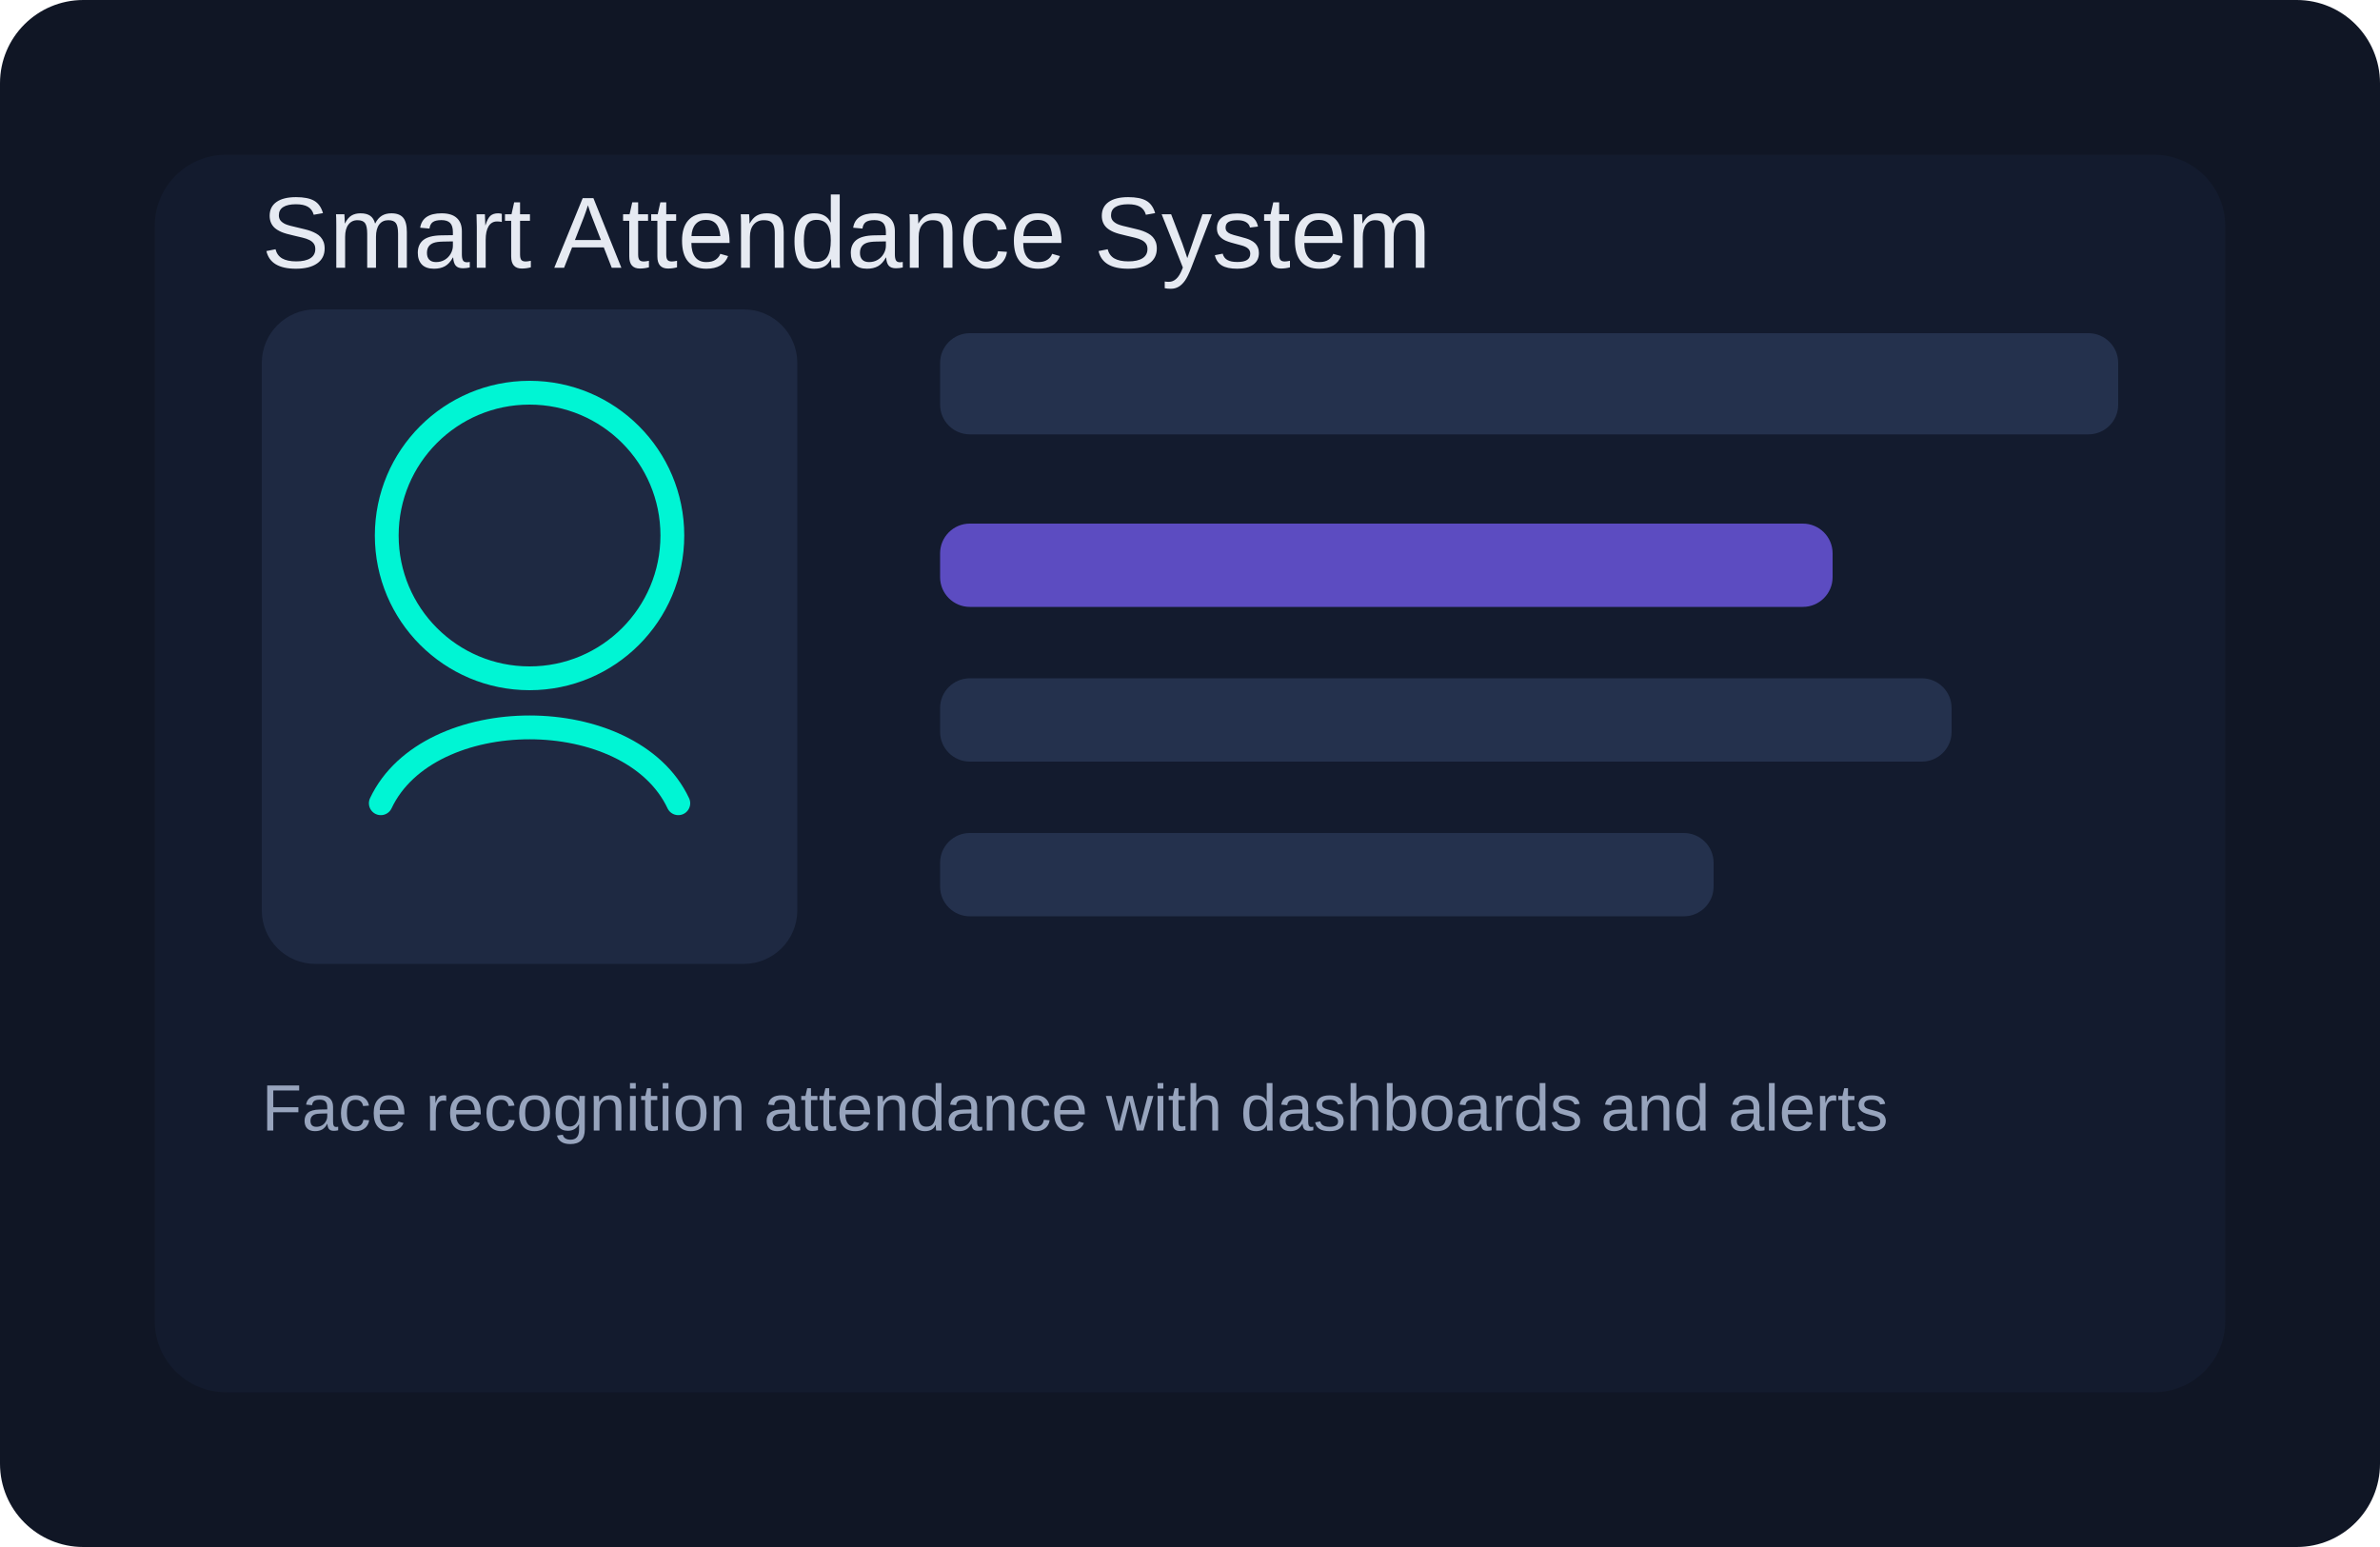
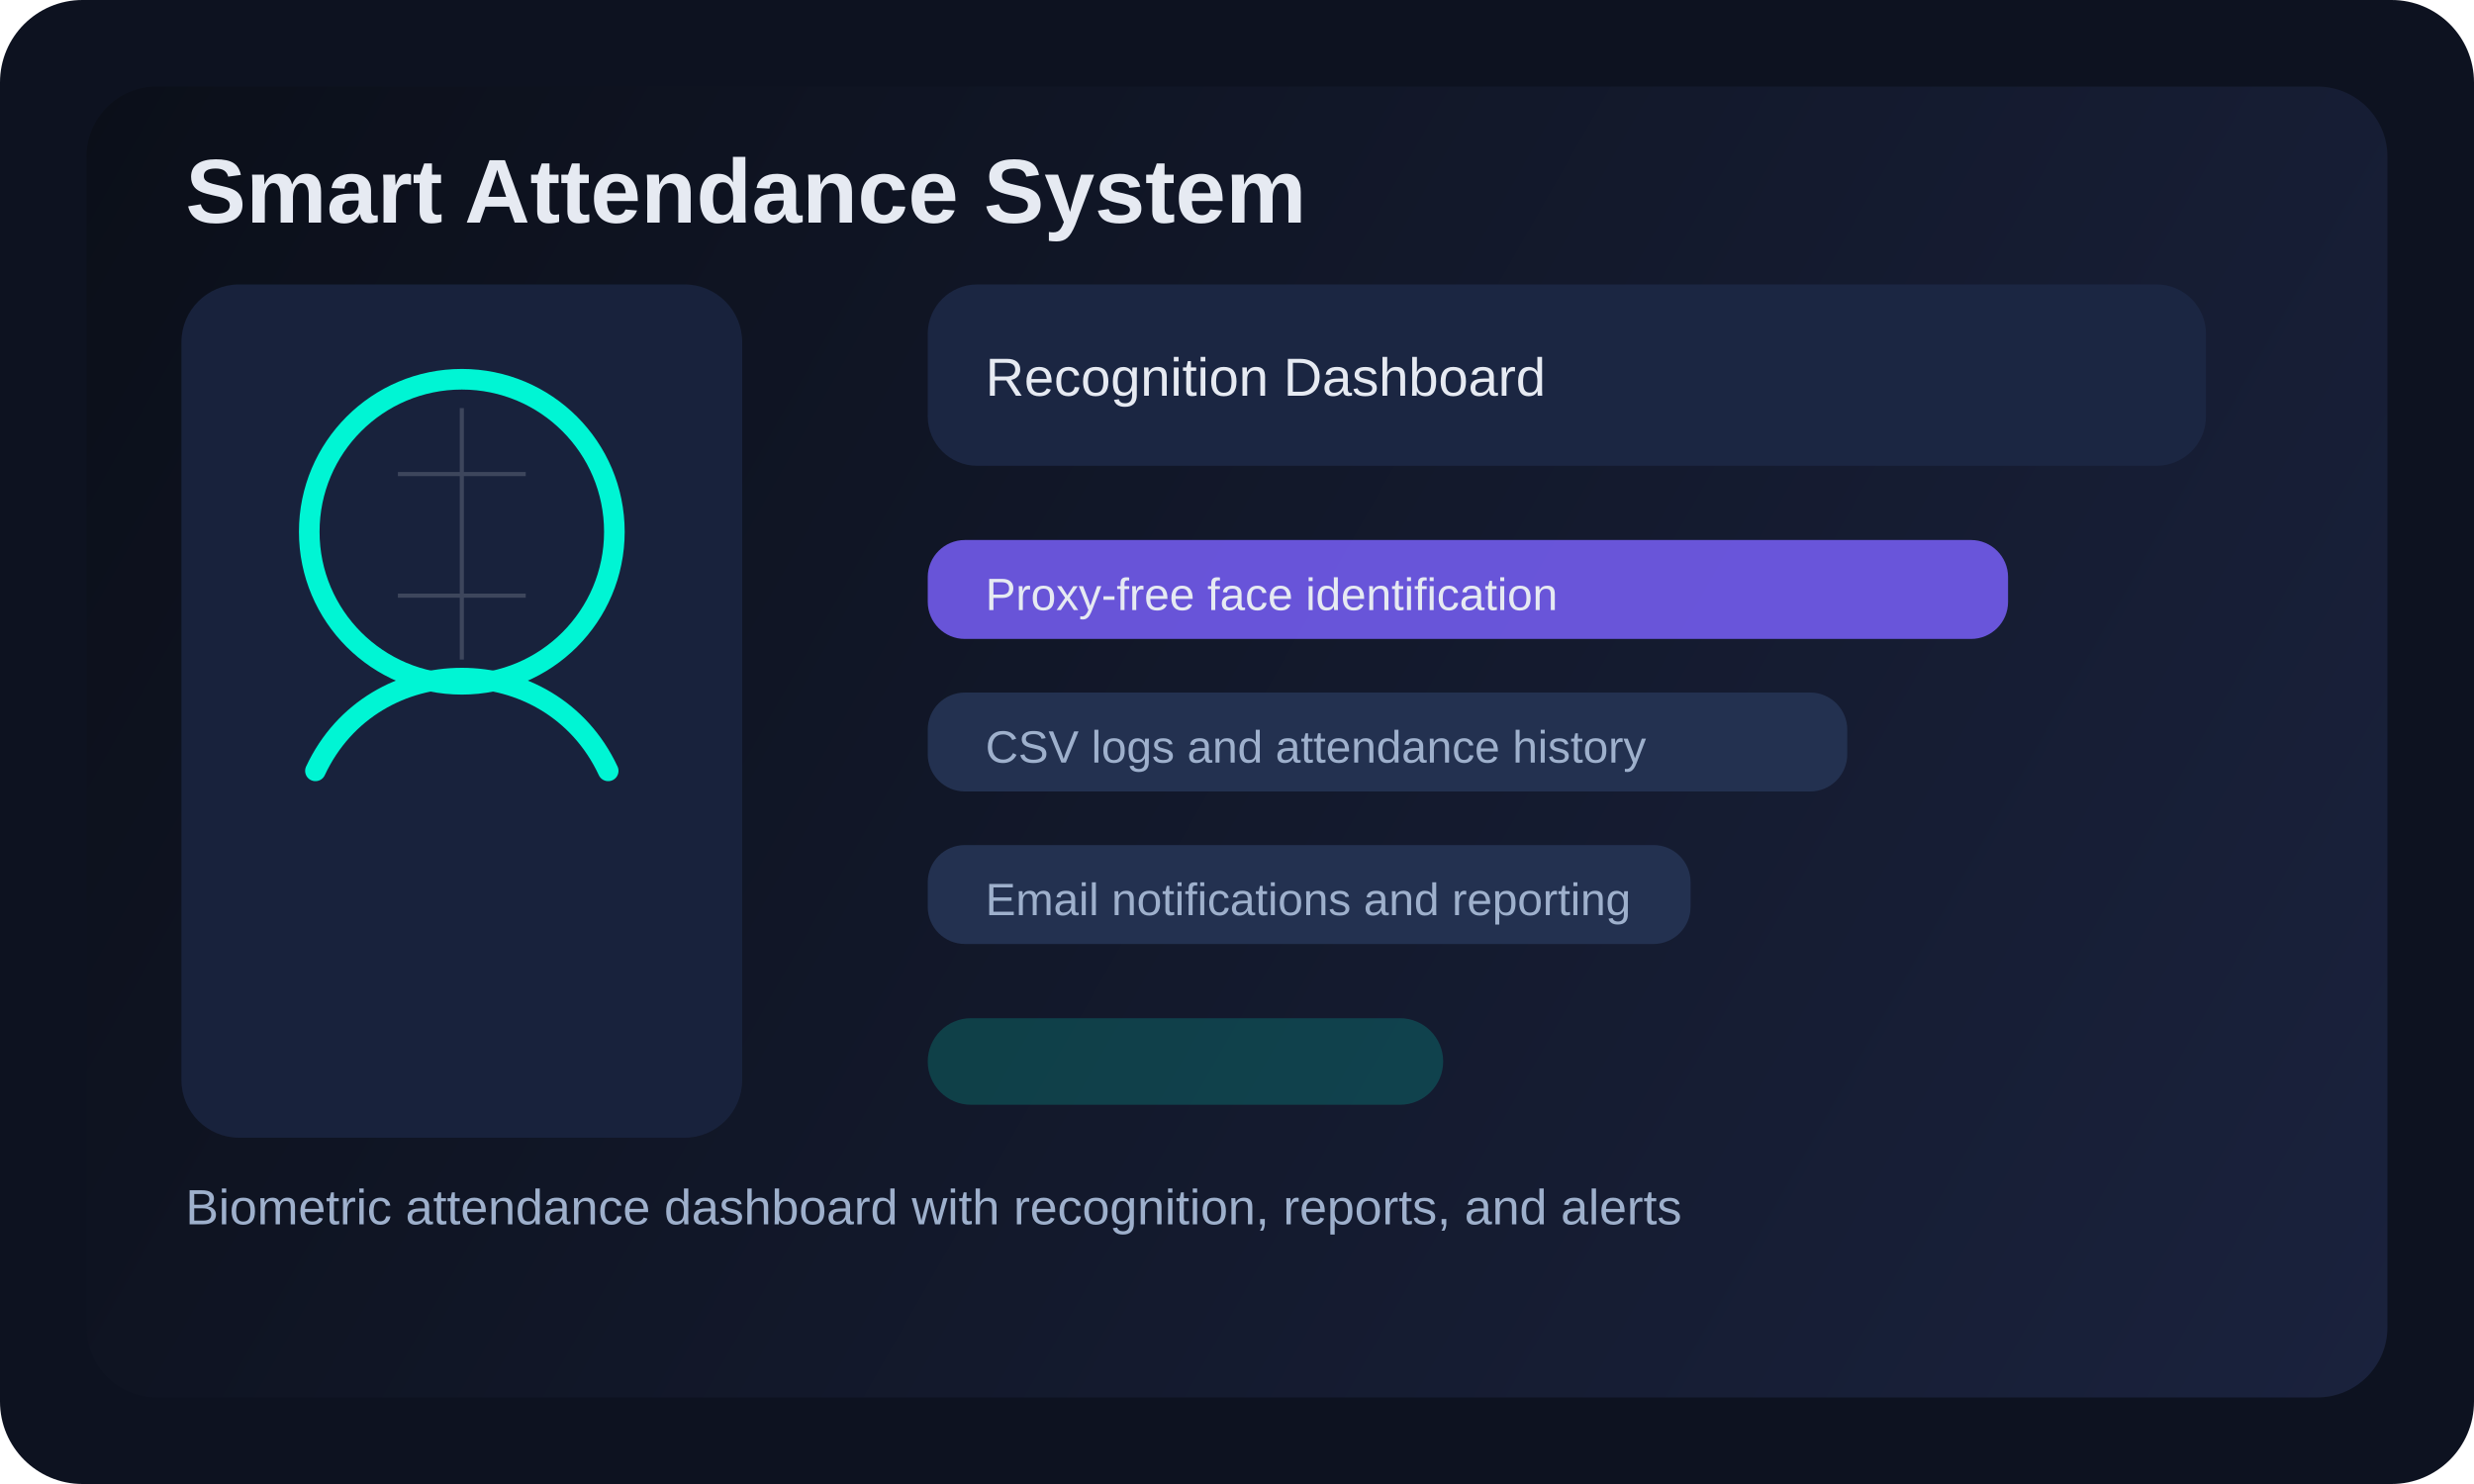
- <svg xmlns="http://www.w3.org/2000/svg" width="800" height="520" viewBox="0 0 800 520" fill="none">
-   <rect width="800" height="520" rx="28" fill="#101625" />
-   <rect x="52" y="52" width="696" height="416" rx="24" fill="#131B2E" />
-   <rect x="88" y="104" width="180" height="220" rx="18" fill="#1E2942" />
-   <circle cx="178" cy="180" r="48" stroke="#00F5D4" stroke-width="8" />
-   <path d="M128 270C144 236 212 236 228 270" stroke="#00F5D4" stroke-width="8" stroke-linecap="round" />
-   <rect x="316" y="112" width="396" height="34" rx="10" fill="#24314D" />
-   <rect x="316" y="176" width="300" height="28" rx="10" fill="#7B61FF" opacity=".7" />
-   <rect x="316" y="228" width="340" height="28" rx="10" fill="#24314D" />
-   <rect x="316" y="280" width="260" height="28" rx="10" fill="#24314D" />
-   <text x="88" y="90" fill="#E6EAF2" font-size="34" font-family="Arial, sans-serif">Smart Attendance System</text>
-   <text x="88" y="380" fill="#97A4BD" font-size="22" font-family="Arial, sans-serif">Face recognition attendance with dashboards and alerts</text>
+ <svg xmlns="http://www.w3.org/2000/svg" width="1200" height="720" viewBox="0 0 1200 720" fill="none">
+   <rect width="1200" height="720" rx="40" fill="#0D1220" />
+   <rect x="42" y="42" width="1116" height="636" rx="34" fill="url(#panel)" />
+   <rect x="88" y="138" width="272" height="414" rx="28" fill="#18223C" />
+   <circle cx="224" cy="258" r="74" stroke="#00F5D4" stroke-width="10" />
+   <path d="M153 374C181 314 267 314 295 374" stroke="#00F5D4" stroke-width="10" stroke-linecap="round" />
+   <rect x="450" y="138" width="620" height="88" rx="24" fill="#1B2642" />
+   <rect x="450" y="262" width="524" height="48" rx="18" fill="#7B61FF" opacity="0.82" />
+   <rect x="450" y="336" width="446" height="48" rx="18" fill="#233150" />
+   <rect x="450" y="410" width="370" height="48" rx="18" fill="#233150" />
+   <rect x="450" y="494" width="250" height="42" rx="21" fill="#00F5D4" opacity="0.18" />
+   <path d="M255 230H193M224 198V320M193 289H255" stroke="rgba(230,234,242,0.18)" stroke-width="2" />
+   <text x="90" y="108" fill="#E6EAF2" font-size="44" font-family="Arial, sans-serif" font-weight="700">Smart Attendance System</text>
+   <text x="90" y="594" fill="#9EB0CC" font-size="24" font-family="Arial, sans-serif">Biometric attendance dashboard with recognition, reports, and alerts</text>
+   <text x="478" y="192" fill="#E6EAF2" font-size="26" font-family="Arial, sans-serif">Recognition Dashboard</text>
+   <text x="478" y="296" fill="#E6EAF2" font-size="22" font-family="Arial, sans-serif">Proxy-free face identification</text>
+   <text x="478" y="370" fill="#9EB0CC" font-size="22" font-family="Arial, sans-serif">CSV logs and attendance history</text>
+   <text x="478" y="444" fill="#9EB0CC" font-size="22" font-family="Arial, sans-serif">Email notifications and reporting</text>
+   <defs>
+     <linearGradient id="panel" x1="42" y1="42" x2="1158" y2="678" gradientUnits="userSpaceOnUse">
+       <stop stop-color="#0B0F19" />
+       <stop offset="1" stop-color="#1A223D" />
+     </linearGradient>
+   </defs>
</svg>
